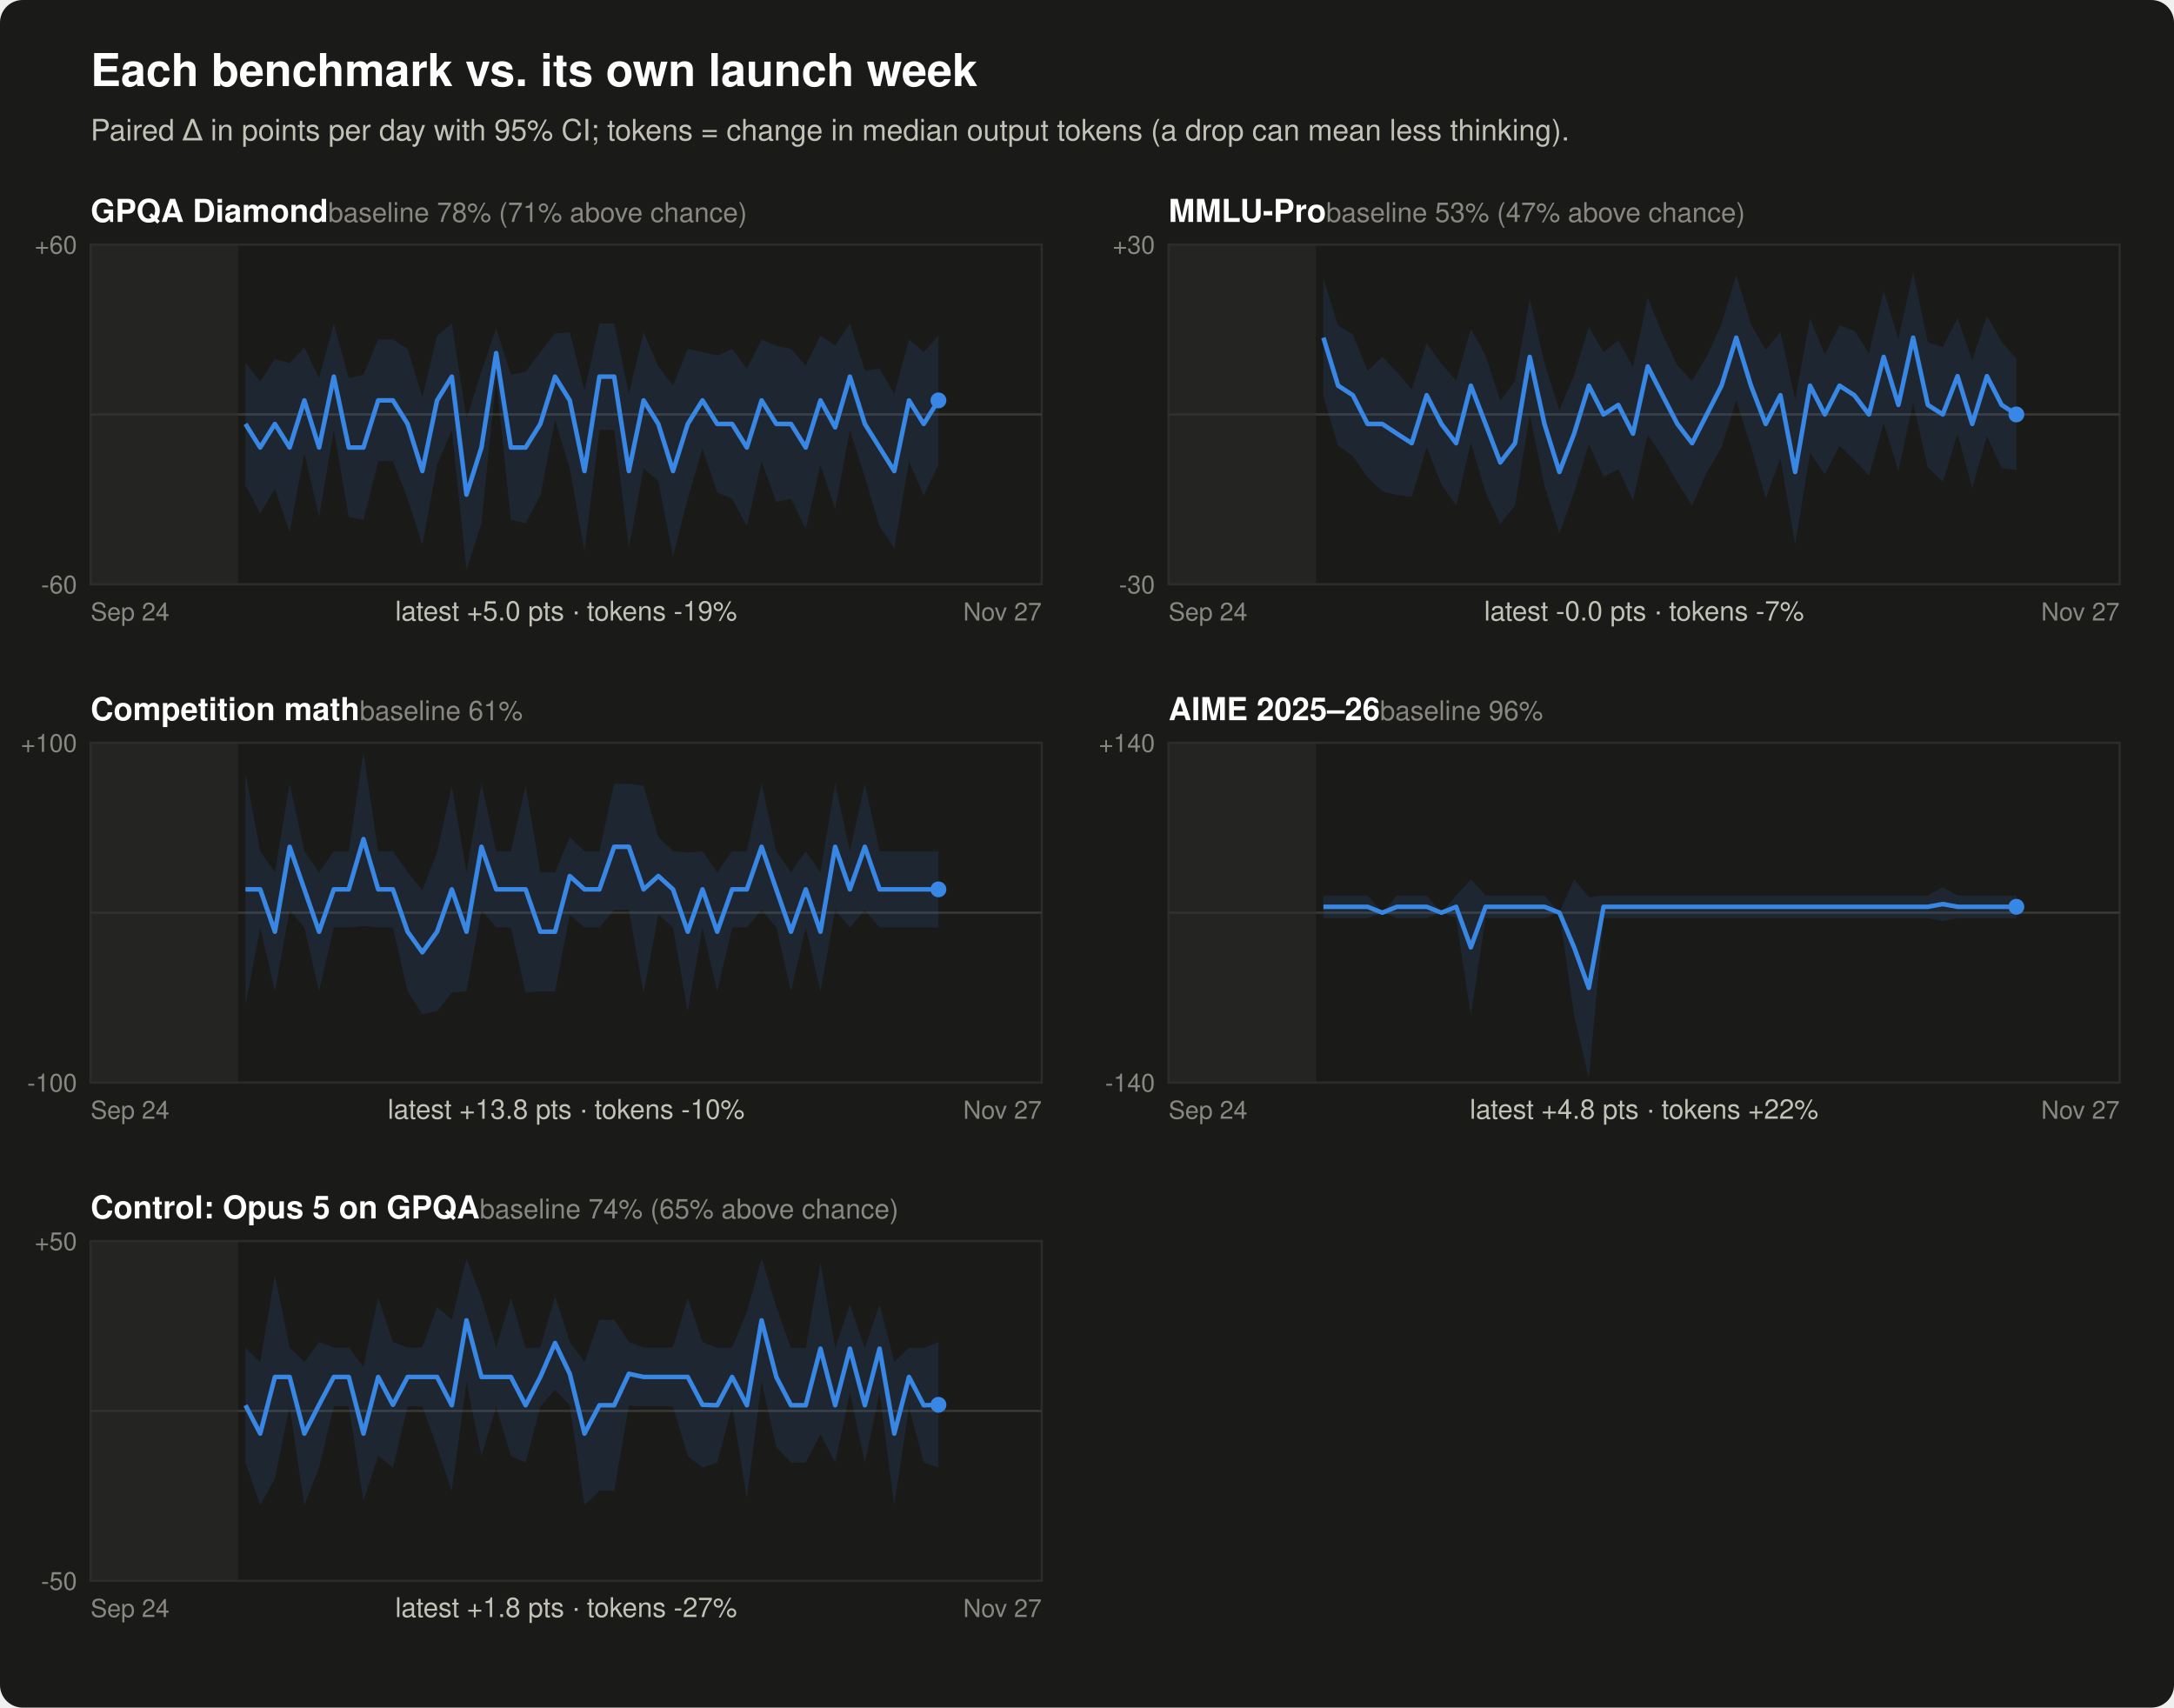
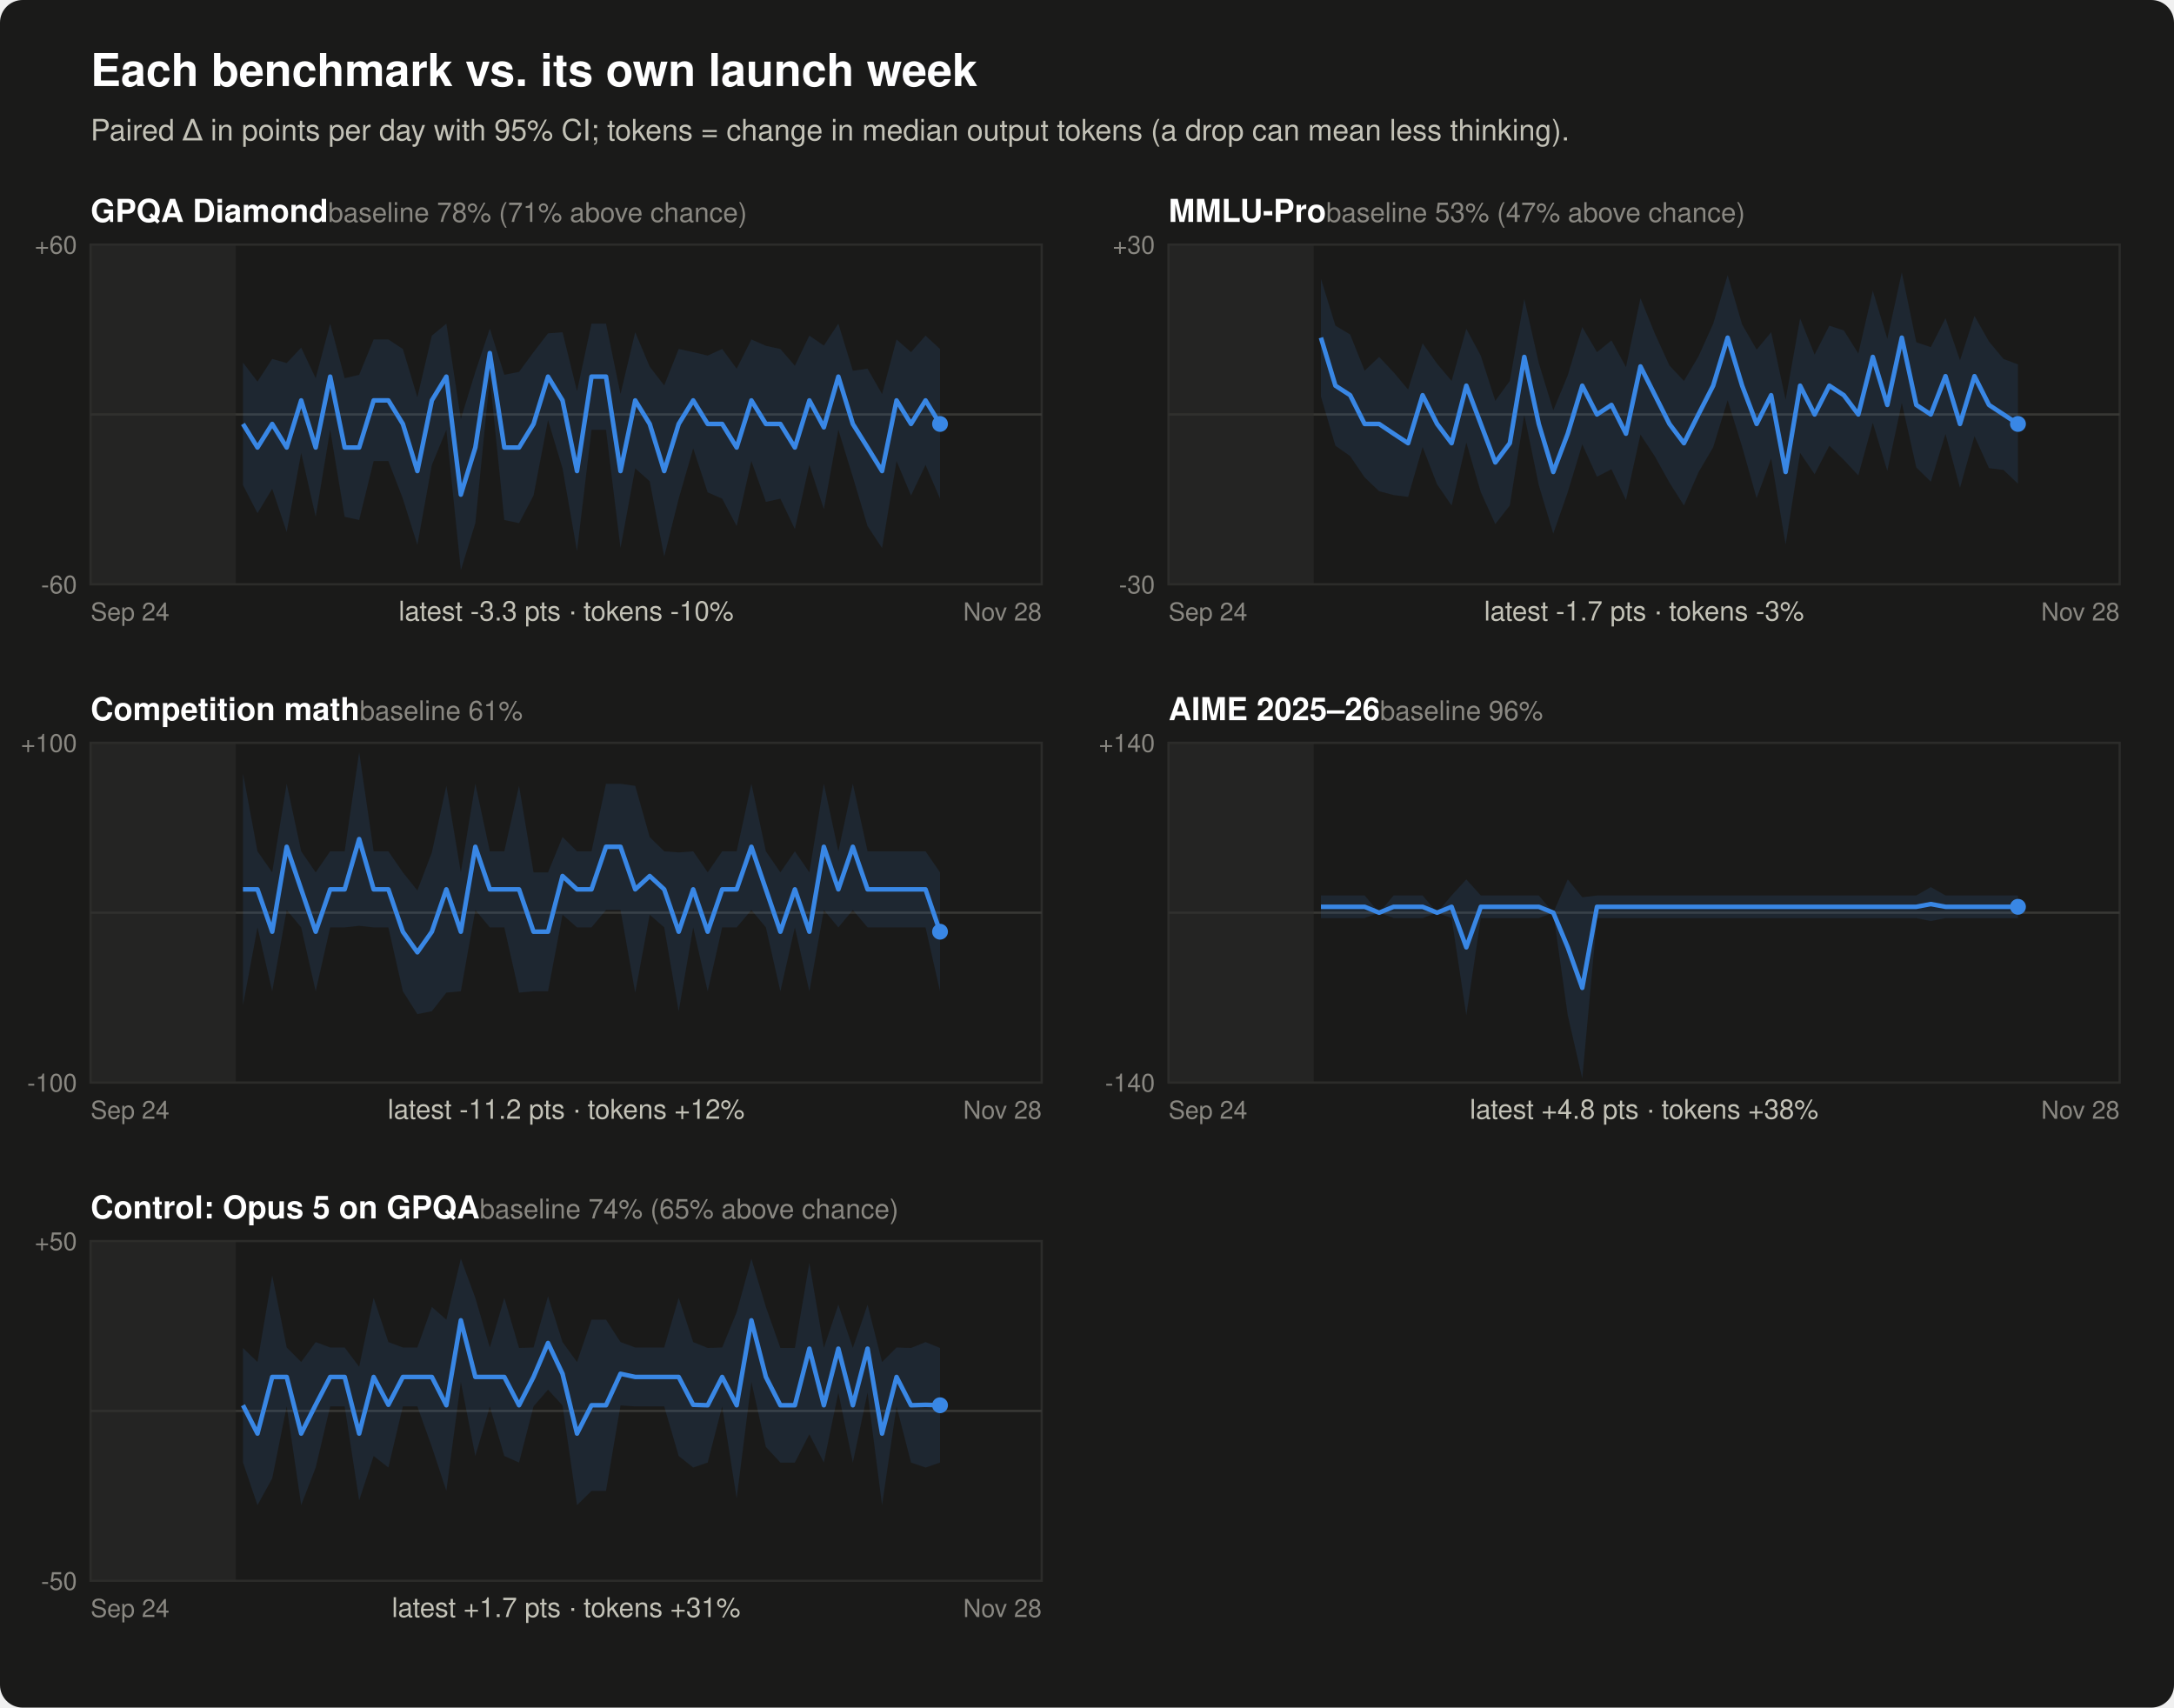
<svg xmlns="http://www.w3.org/2000/svg" width="960" height="754" viewBox="0 0 960 754" font-family="-apple-system, Segoe UI, Helvetica, Arial, sans-serif" role="img" aria-labelledby="ft fd">
  <rect width="960" height="754" rx="10" fill="#1a1a19" />
  <text x="40" y="38" fill="#ffffff" font-size="20" font-weight="600">Each benchmark vs. its own launch week</text>
  <text x="40" y="62" fill="#c3c2b7" font-size="13">Paired Δ in points per day with 95% CI; tokens = change in median output tokens (a drop can mean less thinking).</text>
  <text x="40" y="98" fill="#ffffff" font-size="14" font-weight="600">GPQA Diamond<tspan fill="#898781" font-weight="400" font-size="12">  baseline 78% (71% above chance)</tspan>
  </text>
  <rect x="40" y="108" width="420" height="150" fill="none" stroke="#2c2c2a" />
  <line x1="40" y1="183.0" x2="460" y2="183.0" stroke="#383835" />
  <text x="34" y="262.0" text-anchor="end" fill="#898781" font-size="11">-60</text>
  <text x="34" y="112.0" text-anchor="end" fill="#898781" font-size="11">+60</text>
-   <rect x="40.0" y="108" width="65.1" height="150" fill="#2c2c2a" opacity="0.6" />
+   <rect x="40.0" y="108" width="64.1" height="150" fill="#2c2c2a" opacity="0.6" />
  <text x="40" y="274" fill="#898781" font-size="11">Sep 24</text>
-   <text x="460" y="274" text-anchor="end" fill="#898781" font-size="11">Nov 27</text>
-   <path d="M108.4,160.1 L114.9,168.5 L121.4,158.5 L127.9,160.3 L134.4,153.5 L140.9,167.0 L147.4,142.9 L154.0,167.0 L160.5,165.5 L167.0,149.9 L173.5,149.9 L180.0,154.1 L186.5,175.4 L193.0,148.2 L199.5,142.9 L206.0,185.0 L212.6,164.2 L219.1,145.1 L225.6,165.5 L232.1,164.2 L238.6,155.5 L245.1,147.2 L251.6,146.7 L258.1,172.7 L264.7,142.9 L271.2,142.9 L277.7,174.0 L284.2,146.7 L290.7,161.9 L297.2,170.2 L303.7,154.1 L310.2,155.5 L316.7,157.0 L323.3,154.1 L329.8,162.8 L336.3,149.9 L342.8,152.7 L349.3,154.1 L355.8,161.5 L362.3,148.2 L368.8,152.6 L375.3,142.9 L381.9,163.7 L388.4,162.8 L394.9,174.0 L401.4,149.9 L407.9,155.5 L414.4,148.2 L414.4,205.3 L407.9,218.8 L401.4,203.6 L394.9,242.0 L388.4,232.3 L381.9,210.6 L375.3,189.8 L368.8,224.8 L362.3,205.3 L355.8,233.6 L349.3,220.2 L342.8,221.6 L336.3,203.6 L329.8,232.3 L323.3,220.2 L316.7,217.4 L310.2,198.0 L303.7,220.2 L297.2,245.8 L290.7,212.5 L284.2,206.8 L277.7,242.0 L271.2,189.8 L264.7,189.8 L258.1,243.3 L251.6,206.8 L245.1,185.5 L238.6,218.8 L232.1,231.0 L225.6,229.6 L219.1,166.7 L212.6,231.0 L206.0,251.8 L199.5,189.8 L193.0,205.3 L186.5,240.6 L180.0,220.2 L173.5,203.6 L167.0,203.6 L160.5,229.6 L154.0,228.2 L147.4,189.8 L140.9,228.2 L134.4,200.0 L127.9,234.9 L121.4,215.8 L114.9,226.6 L108.4,214.2 Z" fill="#3987e5" opacity="0.12" />
-   <path d="M108.4,187.2 L114.9,197.6 L121.4,187.2 L127.9,197.6 L134.4,176.8 L140.9,197.6 L147.4,166.3 L154.0,197.6 L160.5,197.6 L167.0,176.8 L173.5,176.8 L180.0,187.2 L186.5,208.0 L193.0,176.8 L199.5,166.3 L206.0,218.4 L212.6,197.6 L219.1,155.9 L225.6,197.6 L232.1,197.6 L238.6,187.2 L245.1,166.3 L251.6,176.8 L258.1,208.0 L264.7,166.3 L271.2,166.3 L277.7,208.0 L284.2,176.8 L290.7,187.2 L297.2,208.0 L303.7,187.2 L310.2,176.8 L316.7,187.2 L323.3,187.2 L329.8,197.6 L336.3,176.8 L342.8,187.2 L349.3,187.2 L355.8,197.6 L362.3,176.8 L368.8,188.7 L375.3,166.3 L381.9,187.2 L388.4,197.6 L394.9,208.0 L401.4,176.8 L407.9,187.2 L414.4,176.8" fill="none" stroke="#3987e5" stroke-width="2" stroke-linejoin="round" />
-   <circle cx="414.4" cy="176.8" r="3.5" fill="#3987e5" />
-   <text x="250.0" y="274" text-anchor="middle" fill="#c3c2b7" font-size="12">latest +5.0 pts · tokens -19%</text>
+   <text x="460" y="274" text-anchor="end" fill="#898781" font-size="11">Nov 28</text>
+   <path d="M107.3,160.1 L113.7,168.5 L120.2,158.5 L126.6,160.3 L133.0,153.5 L139.4,167.0 L145.8,142.9 L152.2,167.0 L158.6,165.5 L165.0,149.9 L171.5,149.9 L177.9,154.1 L184.3,175.4 L190.7,148.2 L197.1,142.9 L203.5,185.0 L209.9,164.2 L216.3,145.1 L222.7,165.5 L229.2,164.2 L235.6,155.5 L242.0,147.2 L248.4,146.7 L254.8,172.7 L261.2,142.9 L267.6,142.9 L274.0,174.0 L280.5,146.7 L286.9,161.9 L293.3,170.2 L299.7,154.1 L306.1,155.5 L312.5,157.0 L318.9,154.1 L325.3,162.8 L331.8,149.9 L338.2,152.7 L344.6,154.1 L351.0,161.5 L357.4,148.2 L363.8,152.6 L370.2,142.9 L376.6,163.7 L383.1,162.8 L389.5,174.0 L395.9,149.9 L402.3,155.5 L408.7,148.2 L415.1,154.1 L415.1,220.2 L408.7,205.3 L402.3,218.8 L395.9,203.6 L389.5,242.0 L383.1,232.3 L376.6,210.6 L370.2,189.8 L363.8,224.8 L357.4,205.3 L351.0,233.6 L344.6,220.2 L338.2,221.6 L331.8,203.6 L325.3,232.3 L318.9,220.2 L312.5,217.4 L306.1,198.0 L299.7,220.2 L293.3,245.8 L286.9,212.5 L280.5,206.8 L274.0,242.0 L267.6,189.8 L261.2,189.8 L254.8,243.3 L248.4,206.8 L242.0,185.5 L235.6,218.8 L229.2,231.0 L222.7,229.6 L216.3,166.7 L209.9,231.0 L203.5,251.8 L197.1,189.8 L190.7,205.3 L184.3,240.6 L177.9,220.2 L171.5,203.6 L165.0,203.6 L158.6,229.6 L152.2,228.2 L145.8,189.8 L139.4,228.2 L133.0,200.0 L126.6,234.9 L120.2,215.8 L113.7,226.6 L107.3,214.2 Z" fill="#3987e5" opacity="0.12" />
+   <path d="M107.3,187.2 L113.7,197.6 L120.2,187.2 L126.6,197.6 L133.0,176.8 L139.4,197.6 L145.8,166.3 L152.2,197.6 L158.6,197.6 L165.0,176.8 L171.5,176.8 L177.9,187.2 L184.3,208.0 L190.7,176.8 L197.1,166.3 L203.5,218.4 L209.9,197.6 L216.3,155.9 L222.7,197.6 L229.2,197.6 L235.6,187.2 L242.0,166.3 L248.4,176.8 L254.8,208.0 L261.2,166.3 L267.6,166.3 L274.0,208.0 L280.5,176.8 L286.9,187.2 L293.3,208.0 L299.7,187.2 L306.1,176.8 L312.5,187.2 L318.9,187.2 L325.3,197.6 L331.8,176.8 L338.2,187.2 L344.6,187.2 L351.0,197.6 L357.4,176.8 L363.8,188.7 L370.2,166.3 L376.6,187.2 L383.1,197.6 L389.5,208.0 L395.9,176.8 L402.3,187.2 L408.7,176.8 L415.1,187.2" fill="none" stroke="#3987e5" stroke-width="2" stroke-linejoin="round" />
+   <circle cx="415.1" cy="187.2" r="3.5" fill="#3987e5" />
+   <text x="250.0" y="274" text-anchor="middle" fill="#c3c2b7" font-size="12">latest -3.3 pts · tokens -10%</text>
  <text x="516" y="98" fill="#ffffff" font-size="14" font-weight="600">MMLU-Pro<tspan fill="#898781" font-weight="400" font-size="12">  baseline 53% (47% above chance)</tspan>
  </text>
  <rect x="516" y="108" width="420" height="150" fill="none" stroke="#2c2c2a" />
  <line x1="516" y1="183.0" x2="936" y2="183.0" stroke="#383835" />
  <text x="510" y="262.0" text-anchor="end" fill="#898781" font-size="11">-30</text>
  <text x="510" y="112.0" text-anchor="end" fill="#898781" font-size="11">+30</text>
-   <rect x="516.0" y="108" width="65.1" height="150" fill="#2c2c2a" opacity="0.6" />
+   <rect x="516.0" y="108" width="64.1" height="150" fill="#2c2c2a" opacity="0.6" />
  <text x="516" y="274" fill="#898781" font-size="11">Sep 24</text>
-   <text x="936" y="274" text-anchor="end" fill="#898781" font-size="11">Nov 27</text>
-   <path d="M584.4,123.1 L590.9,143.8 L597.4,147.7 L603.9,163.7 L610.4,157.6 L616.9,164.4 L623.4,172.0 L630.0,151.6 L636.5,160.6 L643.0,168.2 L649.5,145.2 L656.0,157.1 L662.5,177.0 L669.0,168.2 L675.5,132.0 L682.0,160.3 L688.6,181.2 L695.1,165.7 L701.6,144.4 L708.1,155.5 L714.6,150.3 L721.1,162.1 L727.6,131.7 L734.1,147.4 L740.7,161.4 L747.2,168.2 L753.7,157.4 L760.2,143.0 L766.7,121.5 L773.2,143.3 L779.7,154.4 L786.2,146.7 L792.7,176.5 L799.3,140.6 L805.8,156.6 L812.3,143.8 L818.8,145.9 L825.3,156.1 L831.8,128.4 L838.3,149.6 L844.8,120.3 L851.3,151.1 L857.9,153.3 L864.4,140.5 L870.9,159.1 L877.4,139.5 L883.9,150.8 L890.4,158.5 L890.4,207.5 L883.9,206.7 L877.4,192.6 L870.9,215.4 L864.4,191.6 L857.9,212.7 L851.3,206.4 L844.8,177.9 L838.3,207.9 L831.8,186.7 L825.3,209.9 L818.8,203.1 L812.3,196.8 L805.8,209.4 L799.3,200.0 L792.7,240.4 L786.2,202.4 L779.7,220.0 L773.2,197.3 L766.7,176.7 L760.2,197.5 L753.7,208.6 L747.2,223.2 L740.7,213.1 L734.1,201.6 L727.6,191.9 L721.1,220.8 L714.6,207.2 L708.1,210.5 L701.6,196.2 L695.1,217.3 L688.6,235.6 L682.0,214.2 L675.5,183.2 L669.0,223.2 L662.5,231.4 L656.0,217.3 L649.5,195.4 L643.0,223.2 L636.5,213.9 L630.0,197.4 L623.4,219.4 L616.9,218.6 L610.4,216.9 L603.9,210.8 L597.4,201.4 L590.9,196.8 L584.4,175.1 Z" fill="#3987e5" opacity="0.12" />
-   <path d="M584.4,149.1 L590.9,170.3 L597.4,174.5 L603.9,187.2 L610.4,187.2 L616.9,191.5 L623.4,195.7 L630.0,174.5 L636.5,187.2 L643.0,195.7 L649.5,170.3 L656.0,187.2 L662.5,204.2 L669.0,195.7 L675.5,157.6 L682.0,187.2 L688.6,208.4 L695.1,191.5 L701.6,170.3 L708.1,183.0 L714.6,178.8 L721.1,191.5 L727.6,161.8 L734.1,174.5 L740.7,187.2 L747.2,195.7 L753.7,183.0 L760.2,170.3 L766.7,149.1 L773.2,170.3 L779.7,187.2 L786.2,174.5 L792.7,208.4 L799.3,170.3 L805.8,183.0 L812.3,170.3 L818.8,174.5 L825.3,183.0 L831.8,157.6 L838.3,178.8 L844.8,149.1 L851.3,178.8 L857.9,183.0 L864.4,166.1 L870.9,187.2 L877.4,166.1 L883.9,178.8 L890.4,183.0" fill="none" stroke="#3987e5" stroke-width="2" stroke-linejoin="round" />
-   <circle cx="890.4" cy="183.0" r="3.5" fill="#3987e5" />
-   <text x="726.0" y="274" text-anchor="middle" fill="#c3c2b7" font-size="12">latest -0.0 pts · tokens -7%</text>
+   <text x="936" y="274" text-anchor="end" fill="#898781" font-size="11">Nov 28</text>
+   <path d="M583.3,123.1 L589.7,143.8 L596.2,147.7 L602.6,163.7 L609.0,157.6 L615.4,164.4 L621.8,172.0 L628.2,151.6 L634.6,160.6 L641.0,168.2 L647.5,145.2 L653.9,157.1 L660.3,177.0 L666.7,168.2 L673.1,132.0 L679.5,160.3 L685.9,181.2 L692.3,165.7 L698.7,144.4 L705.2,155.5 L711.6,150.3 L718.0,162.1 L724.4,131.7 L730.8,147.4 L737.2,161.4 L743.6,168.2 L750.0,157.4 L756.5,143.0 L762.9,121.5 L769.3,143.3 L775.7,154.4 L782.1,146.7 L788.5,176.5 L794.9,140.6 L801.3,156.6 L807.8,143.8 L814.2,145.9 L820.6,156.1 L827.0,128.4 L833.4,149.6 L839.8,120.3 L846.2,151.1 L852.6,153.3 L859.1,140.5 L865.5,159.1 L871.9,139.5 L878.3,150.8 L884.7,158.5 L891.1,160.9 L891.1,213.6 L884.7,207.5 L878.3,206.7 L871.9,192.6 L865.5,215.4 L859.1,191.6 L852.6,212.7 L846.2,206.4 L839.8,177.9 L833.4,207.9 L827.0,186.7 L820.6,209.9 L814.2,203.1 L807.8,196.8 L801.3,209.4 L794.9,200.0 L788.5,240.4 L782.1,202.4 L775.7,220.0 L769.3,197.3 L762.9,176.7 L756.5,197.5 L750.0,208.6 L743.6,223.2 L737.2,213.1 L730.8,201.6 L724.4,191.9 L718.0,220.8 L711.6,207.2 L705.2,210.5 L698.7,196.2 L692.3,217.3 L685.9,235.6 L679.5,214.2 L673.1,183.2 L666.7,223.2 L660.3,231.4 L653.9,217.3 L647.5,195.4 L641.0,223.2 L634.6,213.9 L628.2,197.4 L621.8,219.4 L615.4,218.6 L609.0,216.9 L602.6,210.8 L596.2,201.4 L589.7,196.8 L583.3,175.1 Z" fill="#3987e5" opacity="0.12" />
+   <path d="M583.3,149.1 L589.7,170.3 L596.2,174.5 L602.6,187.2 L609.0,187.2 L615.4,191.5 L621.8,195.7 L628.2,174.5 L634.6,187.2 L641.0,195.7 L647.5,170.3 L653.9,187.2 L660.3,204.2 L666.7,195.7 L673.1,157.6 L679.5,187.2 L685.9,208.4 L692.3,191.5 L698.7,170.3 L705.2,183.0 L711.6,178.8 L718.0,191.5 L724.4,161.8 L730.8,174.5 L737.2,187.2 L743.6,195.7 L750.0,183.0 L756.5,170.3 L762.9,149.1 L769.3,170.3 L775.7,187.2 L782.1,174.5 L788.5,208.4 L794.9,170.3 L801.3,183.0 L807.8,170.3 L814.2,174.5 L820.6,183.0 L827.0,157.6 L833.4,178.8 L839.8,149.1 L846.2,178.8 L852.6,183.0 L859.1,166.1 L865.5,187.2 L871.9,166.1 L878.3,178.8 L884.7,183.0 L891.1,187.2" fill="none" stroke="#3987e5" stroke-width="2" stroke-linejoin="round" />
+   <circle cx="891.1" cy="187.2" r="3.5" fill="#3987e5" />
+   <text x="726.0" y="274" text-anchor="middle" fill="#c3c2b7" font-size="12">latest -1.7 pts · tokens -3%</text>
  <text x="40" y="318" fill="#ffffff" font-size="14" font-weight="600">Competition math<tspan fill="#898781" font-weight="400" font-size="12">  baseline 61%</tspan>
  </text>
  <rect x="40" y="328" width="420" height="150" fill="none" stroke="#2c2c2a" />
  <line x1="40" y1="403.0" x2="460" y2="403.0" stroke="#383835" />
  <text x="34" y="482.0" text-anchor="end" fill="#898781" font-size="11">-100</text>
  <text x="34" y="332.0" text-anchor="end" fill="#898781" font-size="11">+100</text>
-   <rect x="40.0" y="328" width="65.1" height="150" fill="#2c2c2a" opacity="0.6" />
+   <rect x="40.0" y="328" width="64.1" height="150" fill="#2c2c2a" opacity="0.6" />
  <text x="40" y="494" fill="#898781" font-size="11">Sep 24</text>
-   <text x="460" y="494" text-anchor="end" fill="#898781" font-size="11">Nov 27</text>
-   <path d="M108.4,341.5 L114.9,375.9 L121.4,385.2 L127.9,346.1 L134.4,375.9 L140.9,385.2 L147.4,375.9 L154.0,375.9 L160.5,332.2 L167.0,375.9 L173.5,375.9 L180.0,385.2 L186.5,393.2 L193.0,376.4 L199.5,347.0 L206.0,385.2 L212.6,346.1 L219.1,375.9 L225.6,375.9 L232.1,347.0 L238.6,385.2 L245.1,385.2 L251.6,369.6 L258.1,375.9 L264.7,375.9 L271.2,346.1 L277.7,346.1 L284.2,347.0 L290.7,369.6 L297.2,375.9 L303.7,376.4 L310.2,375.9 L316.7,385.2 L323.3,375.9 L329.8,375.9 L336.3,346.1 L342.8,375.9 L349.3,385.2 L355.8,375.9 L362.3,385.2 L368.8,346.1 L375.3,375.9 L381.9,346.1 L388.4,375.9 L394.9,375.9 L401.4,375.9 L407.9,375.9 L414.4,375.9 L414.4,409.5 L407.9,409.5 L401.4,409.5 L394.9,409.5 L388.4,409.5 L381.9,401.8 L375.3,409.5 L368.8,401.8 L362.3,437.7 L355.8,409.5 L349.3,437.7 L342.8,409.5 L336.3,401.8 L329.8,409.5 L323.3,409.5 L316.7,437.7 L310.2,409.5 L303.7,446.5 L297.2,409.5 L290.7,403.9 L284.2,438.3 L277.7,401.8 L271.2,401.8 L264.7,409.5 L258.1,409.5 L251.6,403.9 L245.1,437.7 L238.6,437.7 L232.1,438.3 L225.6,409.5 L219.1,409.5 L212.6,401.8 L206.0,437.7 L199.5,438.3 L193.0,446.5 L186.5,447.8 L180.0,437.7 L173.5,409.5 L167.0,409.5 L160.5,408.8 L154.0,409.5 L147.4,409.5 L140.9,437.7 L134.4,409.5 L127.9,401.8 L121.4,437.7 L114.9,409.5 L108.4,443.9 Z" fill="#3987e5" opacity="0.12" />
-   <path d="M108.4,392.7 L114.9,392.7 L121.4,411.4 L127.9,373.9 L134.4,392.7 L140.9,411.4 L147.4,392.7 L154.0,392.7 L160.5,370.5 L167.0,392.7 L173.5,392.7 L180.0,411.4 L186.5,420.5 L193.0,411.4 L199.5,392.7 L206.0,411.4 L212.6,373.9 L219.1,392.7 L225.6,392.7 L232.1,392.7 L238.6,411.4 L245.1,411.4 L251.6,386.8 L258.1,392.7 L264.7,392.7 L271.2,373.9 L277.7,373.9 L284.2,392.7 L290.7,386.8 L297.2,392.7 L303.7,411.4 L310.2,392.7 L316.7,411.4 L323.3,392.7 L329.8,392.7 L336.3,373.9 L342.8,392.7 L349.3,411.4 L355.8,392.7 L362.3,411.4 L368.8,373.9 L375.3,392.7 L381.9,373.9 L388.4,392.7 L394.9,392.7 L401.4,392.7 L407.9,392.7 L414.4,392.7" fill="none" stroke="#3987e5" stroke-width="2" stroke-linejoin="round" />
-   <circle cx="414.4" cy="392.7" r="3.5" fill="#3987e5" />
-   <text x="250.0" y="494" text-anchor="middle" fill="#c3c2b7" font-size="12">latest +13.8 pts · tokens -10%</text>
+   <text x="460" y="494" text-anchor="end" fill="#898781" font-size="11">Nov 28</text>
+   <path d="M107.3,341.5 L113.7,375.9 L120.2,385.2 L126.6,346.1 L133.0,375.9 L139.4,385.2 L145.8,375.9 L152.2,375.9 L158.6,332.2 L165.0,375.9 L171.5,375.9 L177.9,385.2 L184.3,393.2 L190.7,376.4 L197.1,347.0 L203.5,385.2 L209.9,346.1 L216.3,375.9 L222.7,375.9 L229.2,347.0 L235.6,385.2 L242.0,385.2 L248.4,369.6 L254.8,375.9 L261.2,375.9 L267.6,346.1 L274.0,346.1 L280.5,347.0 L286.9,369.6 L293.3,375.9 L299.7,376.4 L306.1,375.9 L312.5,385.2 L318.9,375.9 L325.3,375.9 L331.8,346.1 L338.2,375.9 L344.6,385.2 L351.0,375.9 L357.4,385.2 L363.8,346.1 L370.2,375.9 L376.6,346.1 L383.1,375.9 L389.5,375.9 L395.9,375.9 L402.3,375.9 L408.7,375.9 L415.1,385.2 L415.1,437.7 L408.7,409.5 L402.3,409.5 L395.9,409.5 L389.5,409.5 L383.1,409.5 L376.6,401.8 L370.2,409.5 L363.8,401.8 L357.4,437.7 L351.0,409.5 L344.6,437.7 L338.2,409.5 L331.8,401.8 L325.3,409.5 L318.9,409.5 L312.5,437.7 L306.1,409.5 L299.7,446.5 L293.3,409.5 L286.9,403.9 L280.5,438.3 L274.0,401.8 L267.6,401.8 L261.2,409.5 L254.8,409.5 L248.4,403.9 L242.0,437.7 L235.6,437.7 L229.2,438.3 L222.7,409.5 L216.3,409.5 L209.9,401.8 L203.5,437.7 L197.1,438.3 L190.7,446.5 L184.3,447.8 L177.9,437.7 L171.5,409.5 L165.0,409.5 L158.6,408.8 L152.2,409.5 L145.8,409.5 L139.4,437.7 L133.0,409.5 L126.6,401.8 L120.2,437.7 L113.7,409.5 L107.3,443.9 Z" fill="#3987e5" opacity="0.12" />
+   <path d="M107.3,392.7 L113.7,392.7 L120.2,411.4 L126.6,373.9 L133.0,392.7 L139.4,411.4 L145.8,392.7 L152.2,392.7 L158.6,370.5 L165.0,392.7 L171.5,392.7 L177.9,411.4 L184.3,420.5 L190.7,411.4 L197.1,392.7 L203.5,411.4 L209.9,373.9 L216.3,392.7 L222.7,392.7 L229.2,392.7 L235.6,411.4 L242.0,411.4 L248.4,386.8 L254.8,392.7 L261.2,392.7 L267.6,373.9 L274.0,373.9 L280.5,392.7 L286.9,386.8 L293.3,392.7 L299.7,411.4 L306.1,392.7 L312.5,411.4 L318.9,392.7 L325.3,392.7 L331.8,373.9 L338.2,392.7 L344.6,411.4 L351.0,392.7 L357.4,411.4 L363.8,373.9 L370.2,392.7 L376.6,373.9 L383.1,392.7 L389.5,392.7 L395.9,392.7 L402.3,392.7 L408.7,392.7 L415.1,411.4" fill="none" stroke="#3987e5" stroke-width="2" stroke-linejoin="round" />
+   <circle cx="415.1" cy="411.4" r="3.5" fill="#3987e5" />
+   <text x="250.0" y="494" text-anchor="middle" fill="#c3c2b7" font-size="12">latest -11.2 pts · tokens +12%</text>
  <text x="516" y="318" fill="#ffffff" font-size="14" font-weight="600">AIME 2025–26<tspan fill="#898781" font-weight="400" font-size="12">  baseline 96%</tspan>
  </text>
  <rect x="516" y="328" width="420" height="150" fill="none" stroke="#2c2c2a" />
  <line x1="516" y1="403.0" x2="936" y2="403.0" stroke="#383835" />
  <text x="510" y="482.0" text-anchor="end" fill="#898781" font-size="11">-140</text>
  <text x="510" y="332.0" text-anchor="end" fill="#898781" font-size="11">+140</text>
-   <rect x="516.0" y="328" width="65.1" height="150" fill="#2c2c2a" opacity="0.6" />
+   <rect x="516.0" y="328" width="64.1" height="150" fill="#2c2c2a" opacity="0.6" />
  <text x="516" y="494" fill="#898781" font-size="11">Sep 24</text>
-   <text x="936" y="494" text-anchor="end" fill="#898781" font-size="11">Nov 27</text>
-   <path d="M584.4,395.4 L590.9,395.4 L597.4,395.4 L603.9,395.4 L610.4,403.0 L616.9,395.4 L623.4,395.4 L630.0,395.4 L636.5,403.0 L643.0,395.4 L649.5,388.3 L656.0,395.4 L662.5,395.4 L669.0,395.4 L675.5,395.4 L682.0,395.4 L688.6,403.0 L695.1,388.3 L701.6,396.2 L708.1,395.4 L714.6,395.4 L721.1,395.4 L727.6,395.4 L734.1,395.4 L740.7,395.4 L747.2,395.4 L753.7,395.4 L760.2,395.4 L766.7,395.4 L773.2,395.4 L779.7,395.4 L786.2,395.4 L792.7,395.4 L799.3,395.4 L805.8,395.4 L812.3,395.4 L818.8,395.4 L825.3,395.4 L831.8,395.4 L838.3,395.4 L844.8,395.4 L851.3,395.4 L857.9,391.7 L864.4,395.4 L870.9,395.4 L877.4,395.4 L883.9,395.4 L890.4,395.4 L890.4,405.4 L883.9,405.4 L877.4,405.4 L870.9,405.4 L864.4,405.4 L857.9,406.7 L851.3,405.4 L844.8,405.4 L838.3,405.4 L831.8,405.4 L825.3,405.4 L818.8,405.4 L812.3,405.4 L805.8,405.4 L799.3,405.4 L792.7,405.4 L786.2,405.4 L779.7,405.4 L773.2,405.4 L766.7,405.4 L760.2,405.4 L753.7,405.4 L747.2,405.4 L740.7,405.4 L734.1,405.4 L727.6,405.4 L721.1,405.4 L714.6,405.4 L708.1,405.4 L701.6,476.2 L695.1,448.3 L688.6,403.0 L682.0,405.4 L675.5,405.4 L669.0,405.4 L662.5,405.4 L656.0,405.4 L649.5,448.3 L643.0,405.4 L636.5,403.0 L630.0,405.4 L623.4,405.4 L616.9,405.4 L610.4,403.0 L603.9,405.4 L597.4,405.4 L590.9,405.4 L584.4,405.4 Z" fill="#3987e5" opacity="0.12" />
-   <path d="M584.4,400.4 L590.9,400.4 L597.4,400.4 L603.9,400.4 L610.4,403.0 L616.9,400.4 L623.4,400.4 L630.0,400.4 L636.5,403.0 L643.0,400.4 L649.5,418.3 L656.0,400.4 L662.5,400.4 L669.0,400.4 L675.5,400.4 L682.0,400.4 L688.6,403.0 L695.1,418.3 L701.6,436.2 L708.1,400.4 L714.6,400.4 L721.1,400.4 L727.6,400.4 L734.1,400.4 L740.7,400.4 L747.2,400.4 L753.7,400.4 L760.2,400.4 L766.7,400.4 L773.2,400.4 L779.7,400.4 L786.2,400.4 L792.7,400.4 L799.3,400.4 L805.8,400.4 L812.3,400.4 L818.8,400.4 L825.3,400.4 L831.8,400.4 L838.3,400.4 L844.8,400.4 L851.3,400.4 L857.9,399.2 L864.4,400.4 L870.9,400.4 L877.4,400.4 L883.9,400.4 L890.4,400.4" fill="none" stroke="#3987e5" stroke-width="2" stroke-linejoin="round" />
-   <circle cx="890.4" cy="400.4" r="3.5" fill="#3987e5" />
-   <text x="726.0" y="494" text-anchor="middle" fill="#c3c2b7" font-size="12">latest +4.8 pts · tokens +22%</text>
+   <text x="936" y="494" text-anchor="end" fill="#898781" font-size="11">Nov 28</text>
+   <path d="M583.3,395.4 L589.7,395.4 L596.2,395.4 L602.6,395.4 L609.0,403.0 L615.4,395.4 L621.8,395.4 L628.2,395.4 L634.6,403.0 L641.0,395.4 L647.5,388.3 L653.9,395.4 L660.3,395.4 L666.7,395.4 L673.1,395.4 L679.5,395.4 L685.9,403.0 L692.3,388.3 L698.7,396.2 L705.2,395.4 L711.6,395.4 L718.0,395.4 L724.4,395.4 L730.8,395.4 L737.2,395.4 L743.6,395.4 L750.0,395.4 L756.5,395.4 L762.9,395.4 L769.3,395.4 L775.7,395.4 L782.1,395.4 L788.5,395.4 L794.9,395.4 L801.3,395.4 L807.8,395.4 L814.2,395.4 L820.6,395.4 L827.0,395.4 L833.4,395.4 L839.8,395.4 L846.2,395.4 L852.6,391.7 L859.1,395.4 L865.5,395.4 L871.9,395.4 L878.3,395.4 L884.7,395.4 L891.1,395.4 L891.1,405.4 L884.7,405.4 L878.3,405.4 L871.9,405.4 L865.5,405.4 L859.1,405.4 L852.6,406.7 L846.2,405.4 L839.8,405.4 L833.4,405.4 L827.0,405.4 L820.6,405.4 L814.2,405.4 L807.8,405.4 L801.3,405.4 L794.9,405.4 L788.5,405.4 L782.1,405.4 L775.7,405.4 L769.3,405.4 L762.9,405.4 L756.5,405.4 L750.0,405.4 L743.6,405.4 L737.2,405.4 L730.8,405.4 L724.4,405.4 L718.0,405.4 L711.6,405.4 L705.2,405.4 L698.7,476.2 L692.3,448.3 L685.9,403.0 L679.5,405.4 L673.1,405.4 L666.7,405.4 L660.3,405.4 L653.9,405.4 L647.5,448.3 L641.0,405.4 L634.6,403.0 L628.2,405.4 L621.8,405.4 L615.4,405.4 L609.0,403.0 L602.6,405.4 L596.2,405.4 L589.7,405.4 L583.3,405.4 Z" fill="#3987e5" opacity="0.12" />
+   <path d="M583.3,400.4 L589.7,400.4 L596.2,400.4 L602.6,400.4 L609.0,403.0 L615.4,400.4 L621.8,400.4 L628.2,400.4 L634.6,403.0 L641.0,400.4 L647.5,418.3 L653.9,400.4 L660.3,400.4 L666.7,400.4 L673.1,400.4 L679.5,400.4 L685.9,403.0 L692.3,418.3 L698.7,436.2 L705.2,400.4 L711.6,400.4 L718.0,400.4 L724.4,400.4 L730.8,400.4 L737.2,400.4 L743.6,400.4 L750.0,400.4 L756.5,400.4 L762.9,400.4 L769.3,400.4 L775.7,400.4 L782.1,400.4 L788.5,400.4 L794.9,400.4 L801.3,400.4 L807.8,400.4 L814.2,400.4 L820.6,400.4 L827.0,400.4 L833.4,400.4 L839.8,400.4 L846.2,400.4 L852.6,399.2 L859.1,400.4 L865.5,400.4 L871.9,400.4 L878.3,400.4 L884.7,400.4 L891.1,400.4" fill="none" stroke="#3987e5" stroke-width="2" stroke-linejoin="round" />
+   <circle cx="891.1" cy="400.4" r="3.5" fill="#3987e5" />
+   <text x="726.0" y="494" text-anchor="middle" fill="#c3c2b7" font-size="12">latest +4.8 pts · tokens +38%</text>
  <text x="40" y="538" fill="#ffffff" font-size="14" font-weight="600">Control: Opus 5 on GPQA<tspan fill="#898781" font-weight="400" font-size="12">  baseline 74% (65% above chance)</tspan>
  </text>
  <rect x="40" y="548" width="420" height="150" fill="none" stroke="#2c2c2a" />
  <line x1="40" y1="623.0" x2="460" y2="623.0" stroke="#383835" />
  <text x="34" y="702.0" text-anchor="end" fill="#898781" font-size="11">-50</text>
  <text x="34" y="552.0" text-anchor="end" fill="#898781" font-size="11">+50</text>
-   <rect x="40.0" y="548" width="65.1" height="150" fill="#2c2c2a" opacity="0.6" />
+   <rect x="40.0" y="548" width="64.1" height="150" fill="#2c2c2a" opacity="0.6" />
  <text x="40" y="714" fill="#898781" font-size="11">Sep 24</text>
-   <text x="460" y="714" text-anchor="end" fill="#898781" font-size="11">Nov 27</text>
-   <path d="M108.4,595.2 L114.9,601.4 L121.4,563.2 L127.9,595.0 L134.4,601.4 L140.9,592.6 L147.4,595.0 L154.0,595.0 L160.5,603.5 L167.0,573.1 L173.5,592.6 L180.0,595.0 L186.5,595.0 L193.0,577.1 L199.5,582.7 L206.0,555.8 L212.6,573.1 L219.1,595.0 L225.6,573.1 L232.1,595.2 L238.6,595.0 L245.1,572.4 L251.6,592.6 L258.1,601.4 L264.7,582.7 L271.2,582.7 L277.7,592.6 L284.2,595.0 L290.7,595.0 L297.2,595.0 L303.7,573.1 L310.2,592.6 L316.7,595.2 L323.3,595.0 L329.8,579.4 L336.3,555.8 L342.8,577.1 L349.3,595.2 L355.8,595.2 L362.3,557.7 L368.8,595.2 L375.3,576.1 L381.9,595.2 L388.4,576.1 L394.9,601.4 L401.4,595.0 L407.9,595.2 L414.4,592.6 L414.4,648.0 L407.9,645.8 L401.4,621.0 L394.9,664.6 L388.4,614.9 L381.9,645.8 L375.3,614.9 L368.8,645.8 L362.3,633.3 L355.8,645.8 L349.3,645.8 L342.8,638.9 L336.3,610.2 L329.8,661.6 L323.3,621.0 L316.7,645.8 L310.2,648.0 L303.7,642.9 L297.2,621.0 L290.7,621.0 L284.2,621.0 L277.7,620.6 L271.2,658.3 L264.7,658.3 L258.1,664.6 L251.6,620.6 L245.1,613.6 L238.6,621.0 L232.1,645.8 L225.6,642.9 L219.1,621.0 L212.6,642.9 L206.0,610.2 L199.5,658.3 L193.0,638.9 L186.5,621.0 L180.0,621.0 L173.5,648.0 L167.0,642.9 L160.5,662.5 L154.0,621.0 L147.4,621.0 L140.9,648.0 L134.4,664.6 L127.9,621.0 L121.4,652.8 L114.9,664.6 L108.4,645.8 Z" fill="#3987e5" opacity="0.12" />
-   <path d="M108.4,620.5 L114.9,633.0 L121.4,608.0 L127.9,608.0 L134.4,633.0 L140.9,620.3 L147.4,608.0 L154.0,608.0 L160.5,633.0 L167.0,608.0 L173.5,620.3 L180.0,608.0 L186.5,608.0 L193.0,608.0 L199.5,620.5 L206.0,583.0 L212.6,608.0 L219.1,608.0 L225.6,608.0 L232.1,620.5 L238.6,608.0 L245.1,593.0 L251.6,606.6 L258.1,633.0 L264.7,620.5 L271.2,620.5 L277.7,606.6 L284.2,608.0 L290.7,608.0 L297.2,608.0 L303.7,608.0 L310.2,620.3 L316.7,620.5 L323.3,608.0 L329.8,620.5 L336.3,583.0 L342.8,608.0 L349.3,620.5 L355.8,620.5 L362.3,595.5 L368.8,620.5 L375.3,595.5 L381.9,620.5 L388.4,595.5 L394.9,633.0 L401.4,608.0 L407.9,620.5 L414.4,620.3" fill="none" stroke="#3987e5" stroke-width="2" stroke-linejoin="round" />
-   <circle cx="414.4" cy="620.3" r="3.5" fill="#3987e5" />
-   <text x="250.0" y="714" text-anchor="middle" fill="#c3c2b7" font-size="12">latest +1.8 pts · tokens -27%</text>
+   <text x="460" y="714" text-anchor="end" fill="#898781" font-size="11">Nov 28</text>
+   <path d="M107.3,595.2 L113.7,601.4 L120.2,563.2 L126.6,595.0 L133.0,601.4 L139.4,592.6 L145.8,595.0 L152.2,595.0 L158.6,603.5 L165.0,573.1 L171.5,592.6 L177.9,595.0 L184.3,595.0 L190.7,577.1 L197.1,582.7 L203.5,555.8 L209.9,573.1 L216.3,595.0 L222.7,573.1 L229.2,595.2 L235.6,595.0 L242.0,572.4 L248.4,592.6 L254.8,601.4 L261.2,582.7 L267.6,582.7 L274.0,592.6 L280.5,595.0 L286.9,595.0 L293.3,595.0 L299.7,573.1 L306.1,592.6 L312.5,595.2 L318.9,595.0 L325.3,579.4 L331.8,555.8 L338.2,577.1 L344.6,595.2 L351.0,595.2 L357.4,557.7 L363.8,595.2 L370.2,576.1 L376.6,595.2 L383.1,576.1 L389.5,601.4 L395.9,595.0 L402.3,595.2 L408.7,592.6 L415.1,595.2 L415.1,645.8 L408.7,648.0 L402.3,645.8 L395.9,621.0 L389.5,664.6 L383.1,614.9 L376.6,645.8 L370.2,614.9 L363.8,645.8 L357.4,633.3 L351.0,645.8 L344.6,645.8 L338.2,638.9 L331.8,610.2 L325.3,661.6 L318.9,621.0 L312.5,645.8 L306.1,648.0 L299.7,642.9 L293.3,621.0 L286.9,621.0 L280.5,621.0 L274.0,620.6 L267.6,658.3 L261.2,658.3 L254.8,664.6 L248.4,620.6 L242.0,613.6 L235.6,621.0 L229.2,645.8 L222.7,642.9 L216.3,621.0 L209.9,642.9 L203.5,610.2 L197.1,658.3 L190.7,638.9 L184.3,621.0 L177.9,621.0 L171.5,648.0 L165.0,642.9 L158.6,662.5 L152.2,621.0 L145.8,621.0 L139.4,648.0 L133.0,664.6 L126.6,621.0 L120.2,652.8 L113.7,664.6 L107.3,645.8 Z" fill="#3987e5" opacity="0.12" />
+   <path d="M107.3,620.5 L113.7,633.0 L120.2,608.0 L126.6,608.0 L133.0,633.0 L139.4,620.3 L145.8,608.0 L152.2,608.0 L158.6,633.0 L165.0,608.0 L171.5,620.3 L177.9,608.0 L184.3,608.0 L190.7,608.0 L197.1,620.5 L203.5,583.0 L209.9,608.0 L216.3,608.0 L222.7,608.0 L229.2,620.5 L235.6,608.0 L242.0,593.0 L248.4,606.6 L254.8,633.0 L261.2,620.5 L267.6,620.5 L274.0,606.6 L280.5,608.0 L286.9,608.0 L293.3,608.0 L299.7,608.0 L306.1,620.3 L312.5,620.5 L318.9,608.0 L325.3,620.5 L331.8,583.0 L338.2,608.0 L344.6,620.5 L351.0,620.5 L357.4,595.5 L363.8,620.5 L370.2,595.5 L376.6,620.5 L383.1,595.5 L389.5,633.0 L395.9,608.0 L402.3,620.5 L408.7,620.3 L415.1,620.5" fill="none" stroke="#3987e5" stroke-width="2" stroke-linejoin="round" />
+   <circle cx="415.1" cy="620.5" r="3.5" fill="#3987e5" />
+   <text x="250.0" y="714" text-anchor="middle" fill="#c3c2b7" font-size="12">latest +1.7 pts · tokens +31%</text>
</svg>
